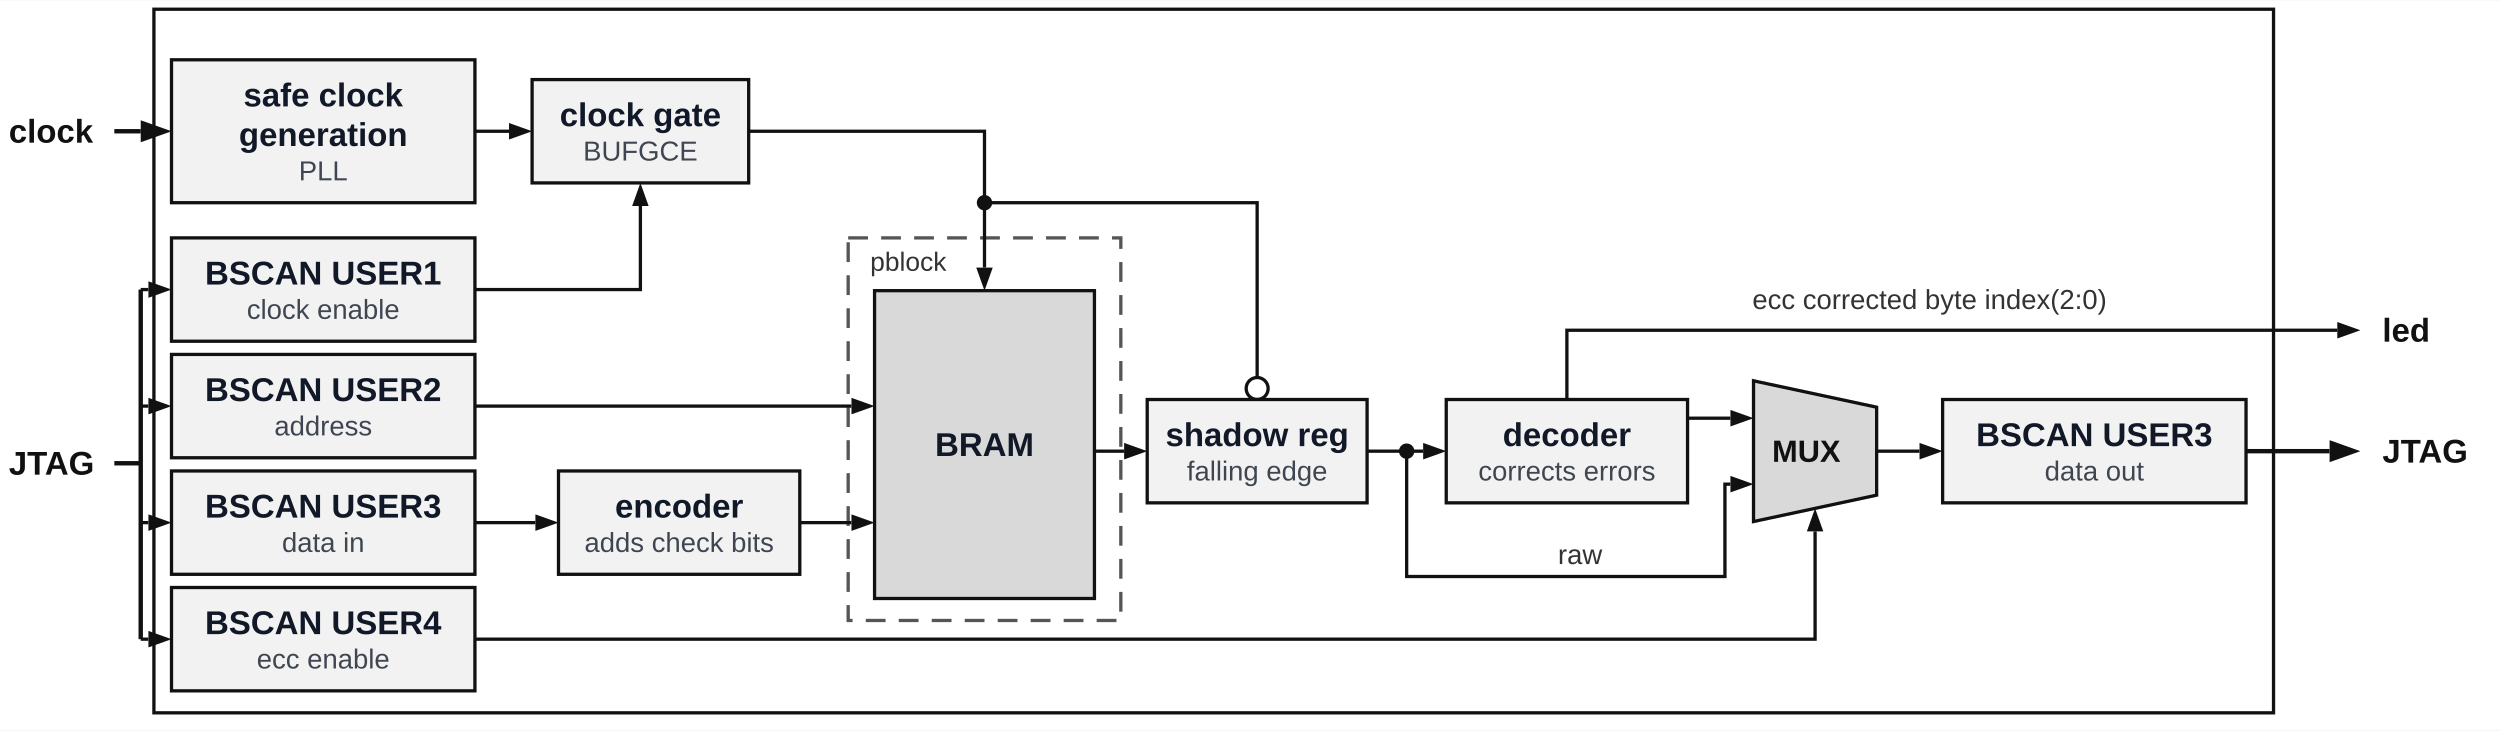
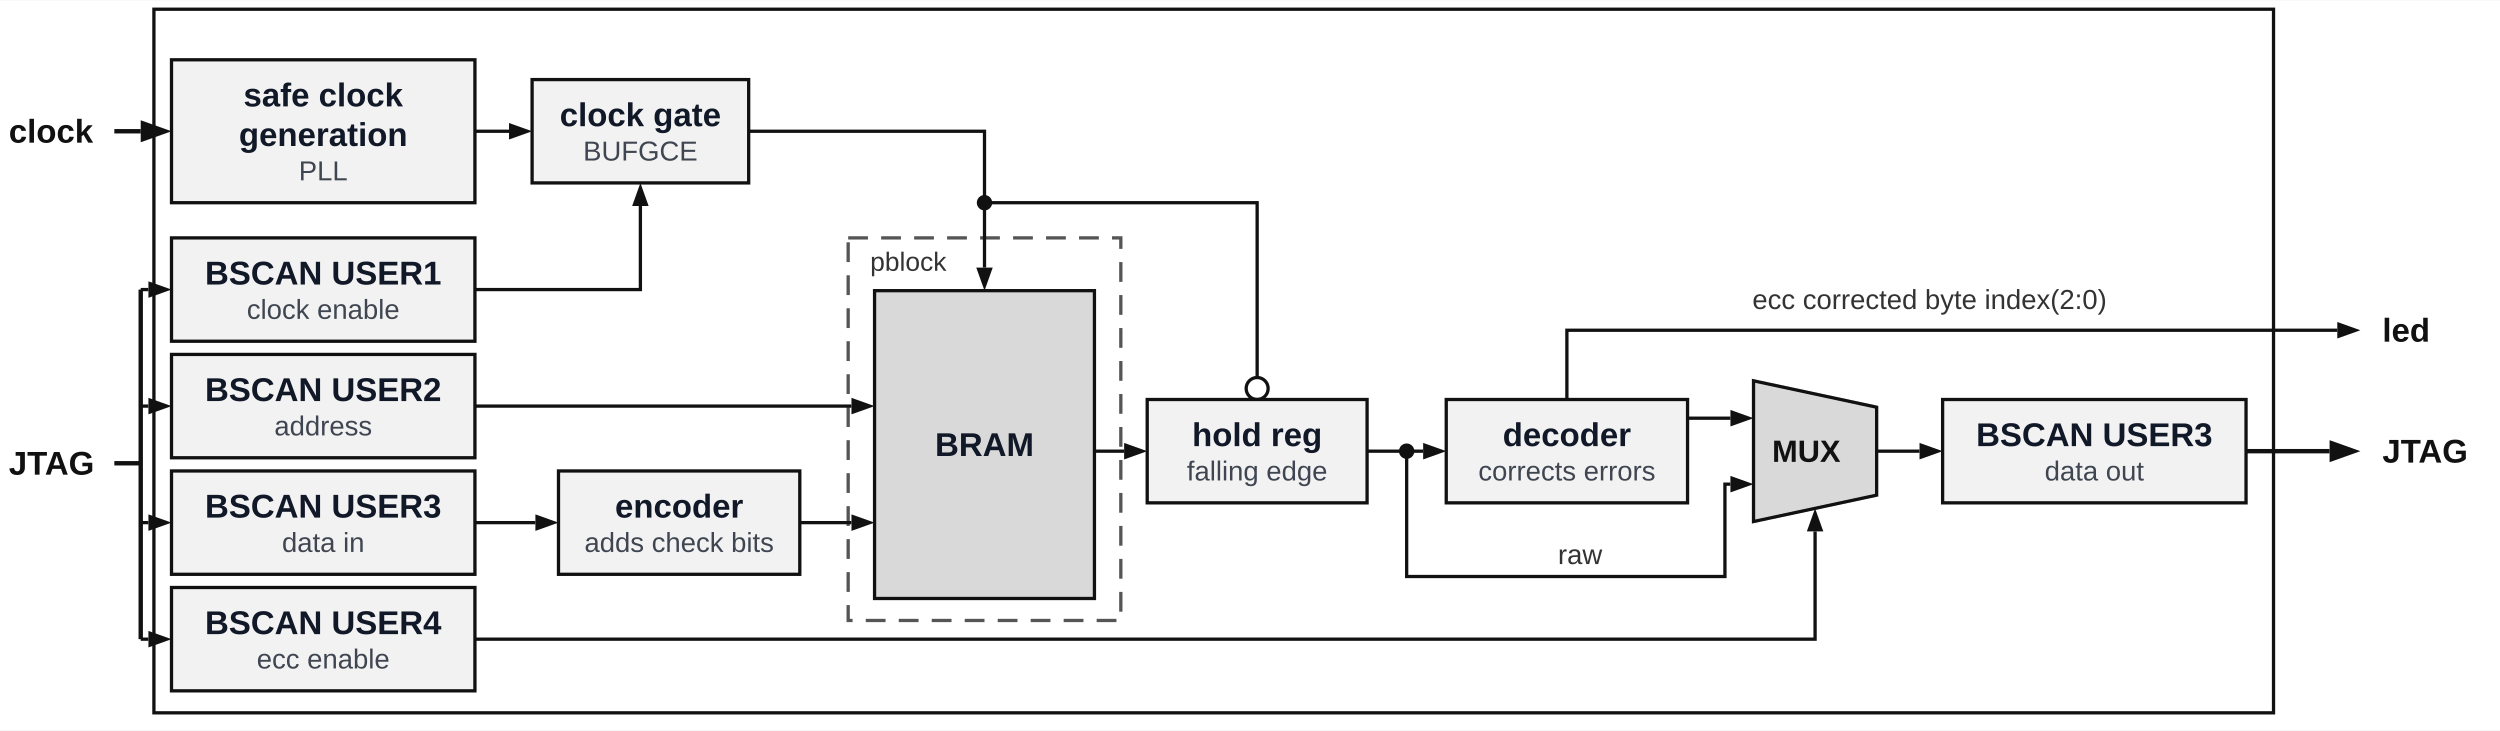
<svg xmlns="http://www.w3.org/2000/svg" width="1057" height="309" viewBox="0 0 1137 332" font-family="Ubuntu, 'Liberation Sans', Arial, Helvetica, sans-serif">
  <rect width="1137" height="332" fill="#ffffff" />
  <rect x="70" y="4" width="964" height="320" fill="#FFFFFF" stroke="#111111" stroke-width="1.5" />
  <text x="4" y="59.5" font-size="15" font-weight="700" fill="#111111" text-anchor="start" dominant-baseline="central">clock</text>
  <rect x="78" y="27.0" width="138" height="65.0" fill="#F2F2F2" stroke="#111111" stroke-width="1.5" />
  <text x="147" y="43.0" font-size="15" font-weight="700" fill="#111827" text-anchor="middle" dominant-baseline="central">safe clock</text>
  <text x="147" y="61.0" font-size="15" font-weight="700" fill="#111827" text-anchor="middle" dominant-baseline="central">generation</text>
  <text x="147" y="77.5" font-size="12.5" font-weight="400" fill="#3F4651" text-anchor="middle" dominant-baseline="central">PLL</text>
  <path d="M52,59.5 L64,59.5" fill="none" stroke="#111111" stroke-width="2" stroke-linejoin="miter" />
  <polygon points="78,59.5 64,64.5 64,54.5" fill="#111111" />
  <rect x="242" y="36.0" width="98.5" height="47.0" fill="#F2F2F2" stroke="#111111" stroke-width="1.5" />
  <text x="291.25" y="52.0" font-size="15" font-weight="700" fill="#111827" text-anchor="middle" dominant-baseline="central">clock gate</text>
  <text x="291.25" y="68.5" font-size="12.5" font-weight="400" fill="#3F4651" text-anchor="middle" dominant-baseline="central">BUFGCE</text>
  <path d="M216,59.5 L231.5,59.5" fill="none" stroke="#111111" stroke-width="1.5" stroke-linejoin="miter" />
  <polygon points="242,59.5 231.5,63.25 231.5,55.75" fill="#111111" />
  <rect x="78" y="108.0" width="138" height="47.0" fill="#F2F2F2" stroke="#111111" stroke-width="1.5" />
  <text x="147" y="124.0" font-size="15" font-weight="700" fill="#111827" text-anchor="middle" dominant-baseline="central">BSCAN USER1</text>
  <text x="147" y="140.5" font-size="12.5" font-weight="400" fill="#3F4651" text-anchor="middle" dominant-baseline="central">clock enable</text>
  <rect x="78" y="161.0" width="138" height="47.0" fill="#F2F2F2" stroke="#111111" stroke-width="1.5" />
  <text x="147" y="177.0" font-size="15" font-weight="700" fill="#111827" text-anchor="middle" dominant-baseline="central">BSCAN USER2</text>
  <text x="147" y="193.5" font-size="12.5" font-weight="400" fill="#3F4651" text-anchor="middle" dominant-baseline="central">address</text>
  <rect x="78" y="214.0" width="138" height="47.0" fill="#F2F2F2" stroke="#111111" stroke-width="1.5" />
  <text x="147" y="230.0" font-size="15" font-weight="700" fill="#111827" text-anchor="middle" dominant-baseline="central">BSCAN USER3</text>
  <text x="147" y="246.5" font-size="12.5" font-weight="400" fill="#3F4651" text-anchor="middle" dominant-baseline="central">data in</text>
  <rect x="78" y="267.0" width="138" height="47.0" fill="#F2F2F2" stroke="#111111" stroke-width="1.5" />
  <text x="147" y="283.0" font-size="15" font-weight="700" fill="#111827" text-anchor="middle" dominant-baseline="central">BSCAN USER4</text>
  <text x="147" y="299.5" font-size="12.5" font-weight="400" fill="#3F4651" text-anchor="middle" dominant-baseline="central">ecc enable</text>
  <path d="M216,131.5 L291.25,131.5 L291.25,93.5" fill="none" stroke="#111111" stroke-width="1.5" stroke-linejoin="miter" />
  <polygon points="291.25,83.0 295,93.5 287.5,93.5" fill="#111111" />
  <path d="M64,131.5 L64,290.5" fill="none" stroke="#111111" stroke-width="2" stroke-linejoin="miter" />
  <text x="4" y="210.5" font-size="15" font-weight="700" fill="#111111" text-anchor="start" dominant-baseline="central">JTAG</text>
  <path d="M52,210.5 L64,210.5" fill="none" stroke="#111111" stroke-width="2" stroke-linejoin="miter" />
  <path d="M64,131.5 L67.5,131.5" fill="none" stroke="#111111" stroke-width="1.5" stroke-linejoin="miter" />
  <polygon points="78,131.5 67.5,135.25 67.5,127.75" fill="#111111" />
  <path d="M64,184.5 L67.5,184.5" fill="none" stroke="#111111" stroke-width="1.5" stroke-linejoin="miter" />
  <polygon points="78,184.5 67.5,188.25 67.5,180.75" fill="#111111" />
  <path d="M64,237.5 L67.5,237.5" fill="none" stroke="#111111" stroke-width="1.5" stroke-linejoin="miter" />
  <polygon points="78,237.5 67.5,241.25 67.5,233.75" fill="#111111" />
  <path d="M64,290.5 L67.5,290.5" fill="none" stroke="#111111" stroke-width="1.5" stroke-linejoin="miter" />
  <polygon points="78,290.5 67.5,294.25 67.5,286.75" fill="#111111" />
  <rect x="254" y="214.0" width="109.75" height="47.0" fill="#F2F2F2" stroke="#111111" stroke-width="1.5" />
  <text x="308.88" y="230.0" font-size="15" font-weight="700" fill="#111827" text-anchor="middle" dominant-baseline="central">encoder</text>
  <text x="308.88" y="246.5" font-size="12.5" font-weight="400" fill="#3F4651" text-anchor="middle" dominant-baseline="central">adds check bits</text>
  <path d="M216,237.5 L243.5,237.5" fill="none" stroke="#111111" stroke-width="1.5" stroke-linejoin="miter" />
  <polygon points="254,237.5 243.5,241.25 243.5,233.75" fill="#111111" />
  <rect x="385.75" y="108" width="124" height="174" fill="#FFFFFF" stroke="#555555" stroke-width="1.5" stroke-dasharray="9 6" />
  <text x="395.75" y="118.8" font-size="12" font-weight="400" fill="#333333" text-anchor="start" dominant-baseline="central">pblock</text>
  <rect x="397.75" y="132.0" width="100" height="140" fill="#D9D9D9" stroke="#111111" stroke-width="1.5" />
  <text x="447.75" y="202.0" font-size="15" font-weight="700" fill="#111827" text-anchor="middle" dominant-baseline="central">BRAM</text>
  <path d="M216,184.5 L387.25,184.5" fill="none" stroke="#111111" stroke-width="1.5" stroke-linejoin="miter" />
  <polygon points="397.75,184.5 387.25,188.25 387.25,180.75" fill="#111111" />
  <path d="M363.75,237.5 L387.25,237.5" fill="none" stroke="#111111" stroke-width="1.5" stroke-linejoin="miter" />
  <polygon points="397.75,237.5 387.25,241.25 387.25,233.75" fill="#111111" />
  <path d="M340.5,59.5 L447.75,59.5 L447.75,121.5" fill="none" stroke="#111111" stroke-width="1.5" stroke-linejoin="miter" />
  <polygon points="447.75,132.0 444,121.5 451.5,121.5" fill="#111111" />
  <path d="M447.75,92 L571.75,92 L571.75,171.5" fill="none" stroke="#111111" stroke-width="1.5" stroke-linejoin="miter" />
  <circle cx="447.75" cy="92" r="3.5" fill="#111111" />
  <circle cx="571.75" cy="176.5" r="5" fill="#FFFFFF" stroke="#111111" stroke-width="1.5" />
  <path d="M497.75,205 L511.25,205.0" fill="none" stroke="#111111" stroke-width="1.5" stroke-linejoin="miter" />
  <polygon points="521.75,205 511.25,208.75 511.25,201.25" fill="#111111" />
  <rect x="521.75" y="181.5" width="100" height="47.0" fill="#F2F2F2" stroke="#111111" stroke-width="1.5" />
-   <text x="571.75" y="197.5" font-size="15" font-weight="700" fill="#111827" text-anchor="middle" dominant-baseline="central">shadow reg</text>
+   <text x="571.75" y="197.5" font-size="15" font-weight="700" fill="#111827" text-anchor="middle" dominant-baseline="central">hold reg</text>
  <text x="571.75" y="214.0" font-size="12.5" font-weight="400" fill="#3F4651" text-anchor="middle" dominant-baseline="central">falling edge</text>
  <rect x="657.75" y="181.5" width="109.75" height="47.0" fill="#F2F2F2" stroke="#111111" stroke-width="1.5" />
  <text x="712.62" y="197.5" font-size="15" font-weight="700" fill="#111827" text-anchor="middle" dominant-baseline="central">decoder</text>
  <text x="712.62" y="214.0" font-size="12.5" font-weight="400" fill="#3F4651" text-anchor="middle" dominant-baseline="central">corrects errors</text>
  <path d="M621.75,205 L647.25,205.0" fill="none" stroke="#111111" stroke-width="1.5" stroke-linejoin="miter" />
  <polygon points="657.75,205 647.25,208.75 647.25,201.25" fill="#111111" />
  <circle cx="639.75" cy="205" r="3.5" fill="#111111" />
  <polygon points="797.5,173 853.5,185 853.5,225 797.5,237" fill="#D9D9D9" stroke="#111111" stroke-width="1.5" />
  <text x="821.5" y="205.0" font-size="14" font-weight="700" fill="#111111" text-anchor="middle" dominant-baseline="central">MUX</text>
  <path d="M767.5,190 L787,190.0" fill="none" stroke="#111111" stroke-width="1.5" stroke-linejoin="miter" />
  <polygon points="797.5,190 787,193.75 787,186.25" fill="#111111" />
  <path d="M639.75,205 L639.75,262 L784.5,262 L784.5,220 L787,220.0" fill="none" stroke="#111111" stroke-width="1.5" stroke-linejoin="miter" />
  <polygon points="797.5,220 787,223.75 787,216.25" fill="#111111" />
  <text x="718.62" y="252.0" font-size="12.5" font-weight="400" fill="#333333" text-anchor="middle" dominant-baseline="central">raw</text>
  <path d="M216,290.5 L825.5,290.5 L825.5,241.5" fill="none" stroke="#111111" stroke-width="1.5" stroke-linejoin="miter" />
  <polygon points="825.5,231 829.25,241.5 821.75,241.5" fill="#111111" />
  <rect x="883.5" y="181.5" width="138" height="47.0" fill="#F2F2F2" stroke="#111111" stroke-width="1.5" />
  <text x="952.5" y="197.5" font-size="15" font-weight="700" fill="#111827" text-anchor="middle" dominant-baseline="central">BSCAN USER3</text>
  <text x="952.5" y="214.0" font-size="12.5" font-weight="400" fill="#3F4651" text-anchor="middle" dominant-baseline="central">data out</text>
  <path d="M853.5,205 L873,205.0" fill="none" stroke="#111111" stroke-width="1.5" stroke-linejoin="miter" />
  <polygon points="883.5,205 873,208.75 873,201.25" fill="#111111" />
  <path d="M1021.5,205 L1059.5,205.0" fill="none" stroke="#111111" stroke-width="2" stroke-linejoin="miter" />
  <polygon points="1073.5,205 1059.5,210.0 1059.5,200.0" fill="#111111" />
  <text x="1083.5" y="205.0" font-size="15" font-weight="700" fill="#111111" text-anchor="start" dominant-baseline="central">JTAG</text>
  <path d="M712.62,181.5 L712.62,150 L1063,150.0" fill="none" stroke="#111111" stroke-width="1.5" stroke-linejoin="miter" />
  <polygon points="1073.5,150 1063,153.75 1063,146.25" fill="#111111" />
  <text x="1083.5" y="150.0" font-size="15" font-weight="700" fill="#111111" text-anchor="start" dominant-baseline="central">led</text>
  <text x="877.56" y="136.0" font-size="12.5" font-weight="400" fill="#333333" text-anchor="middle" dominant-baseline="central">ecc corrected byte index(2:0)</text>
</svg>
